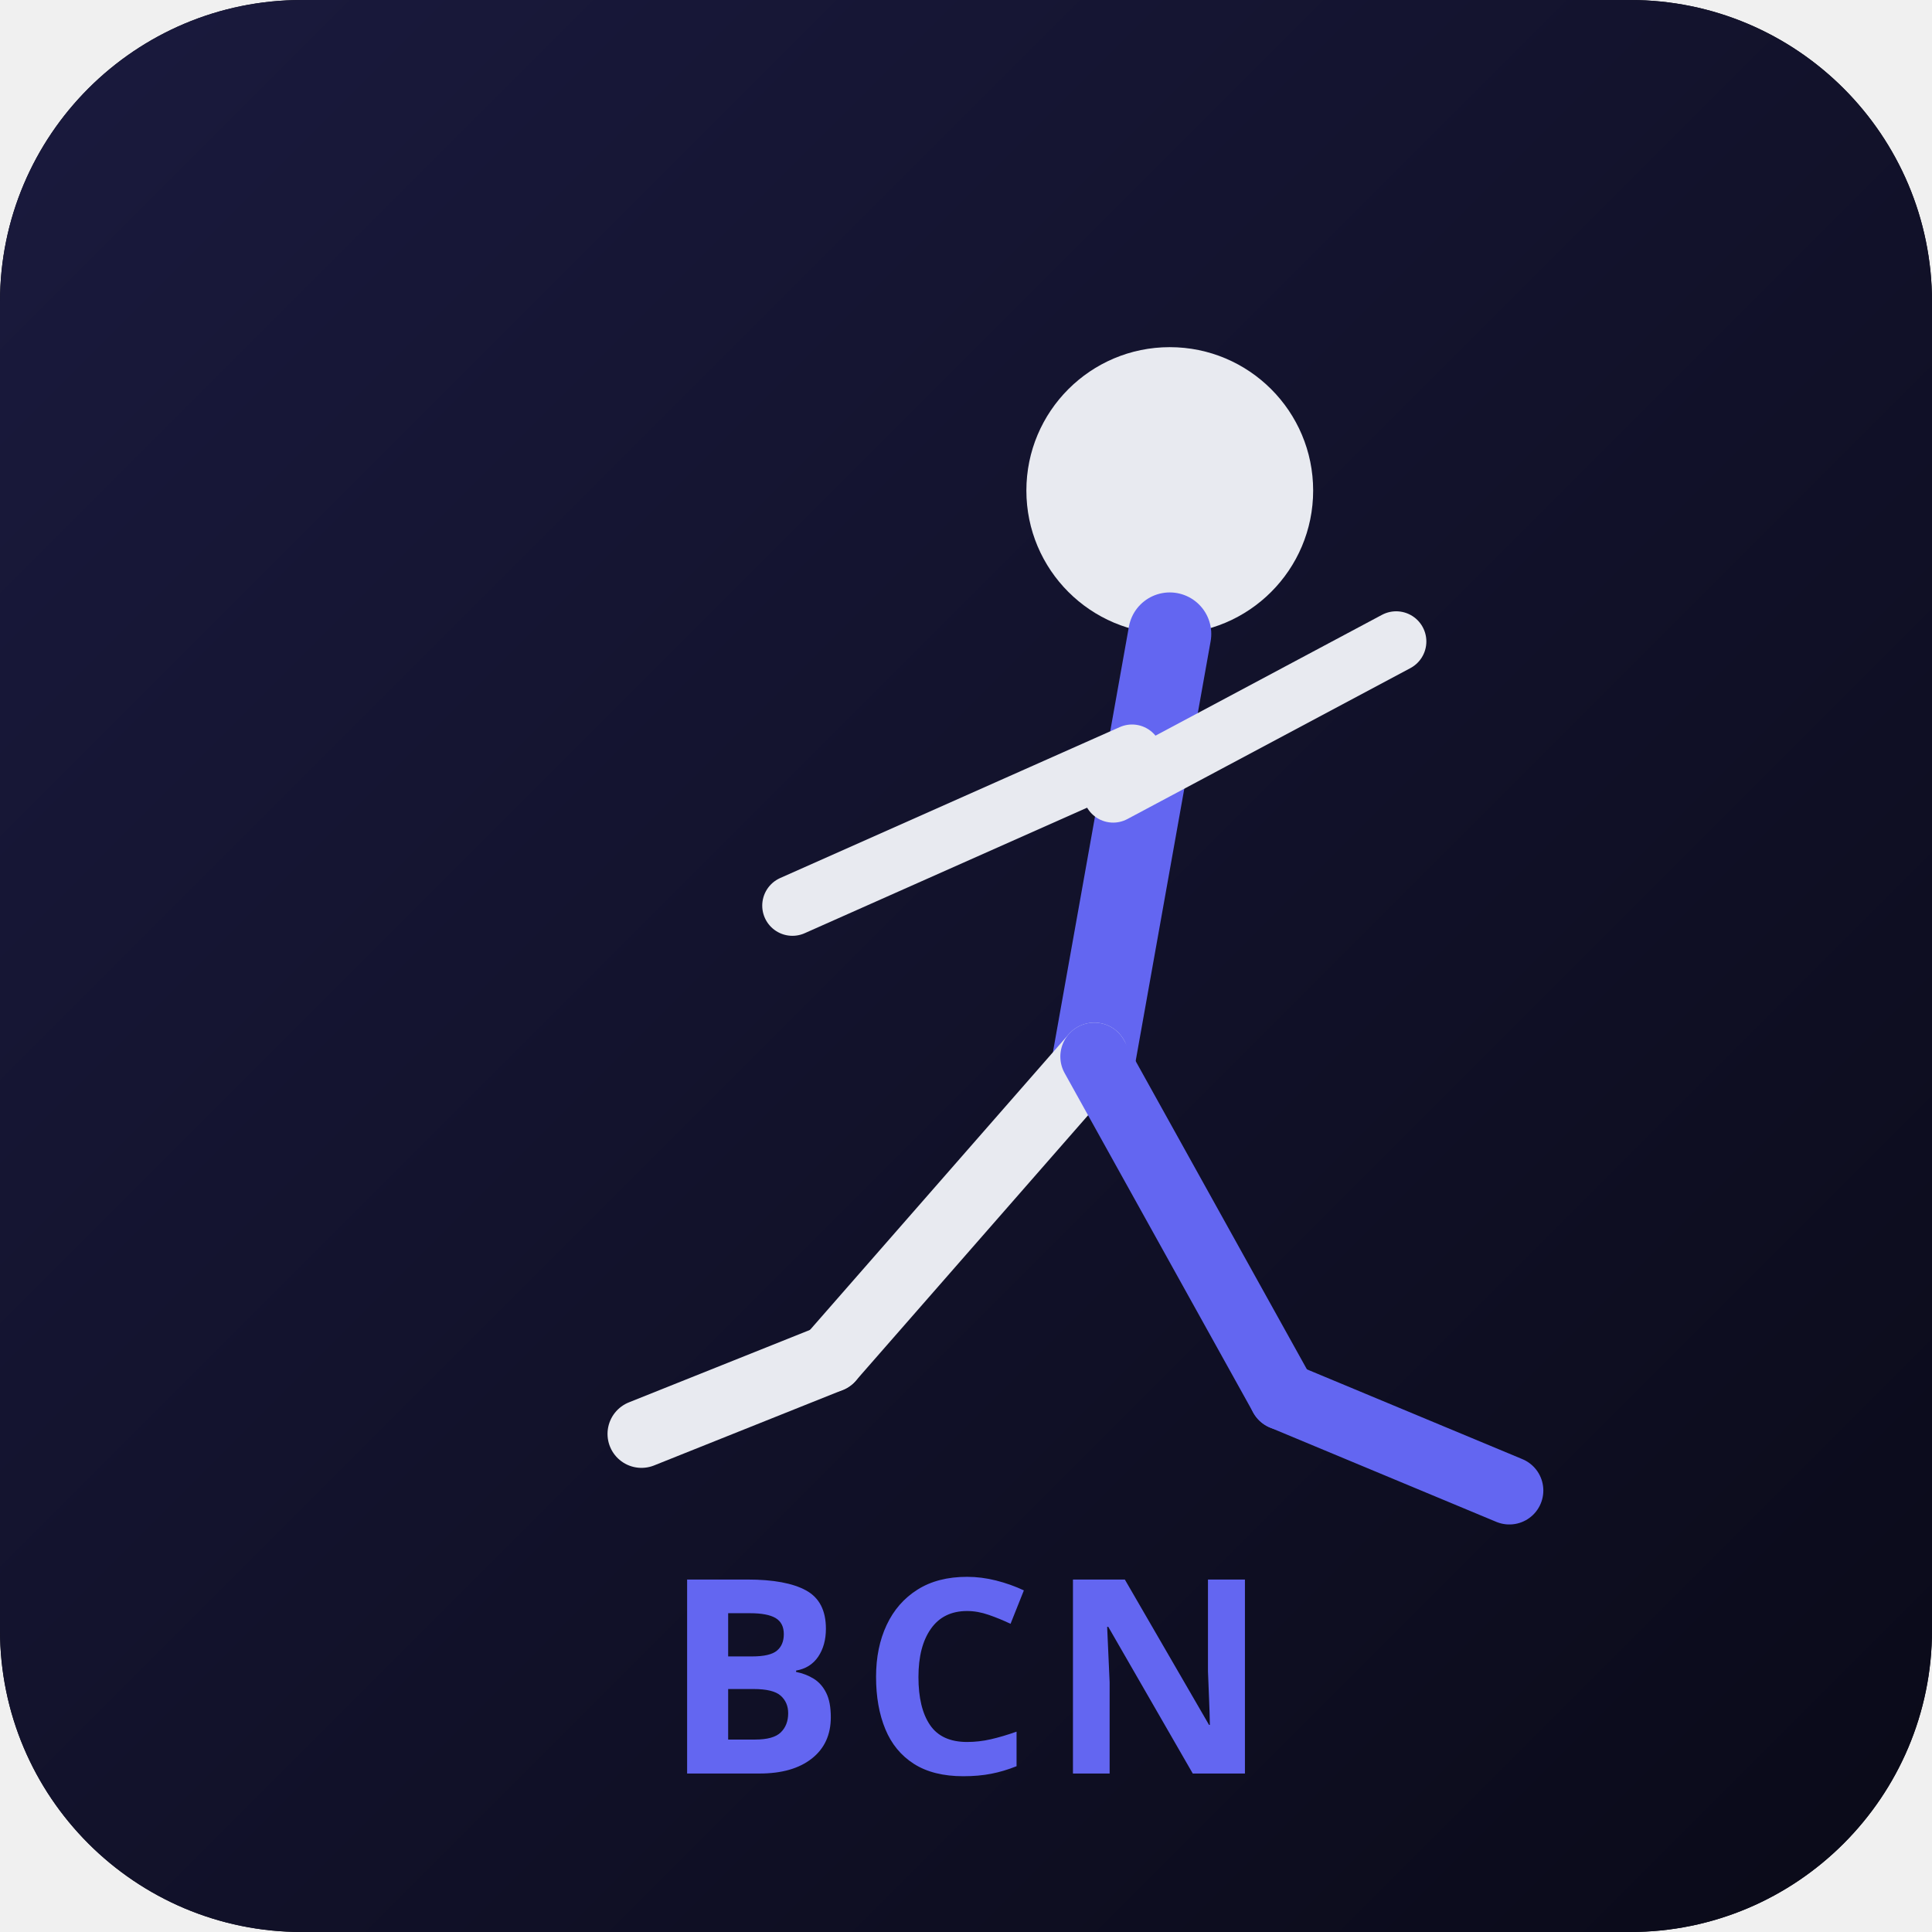
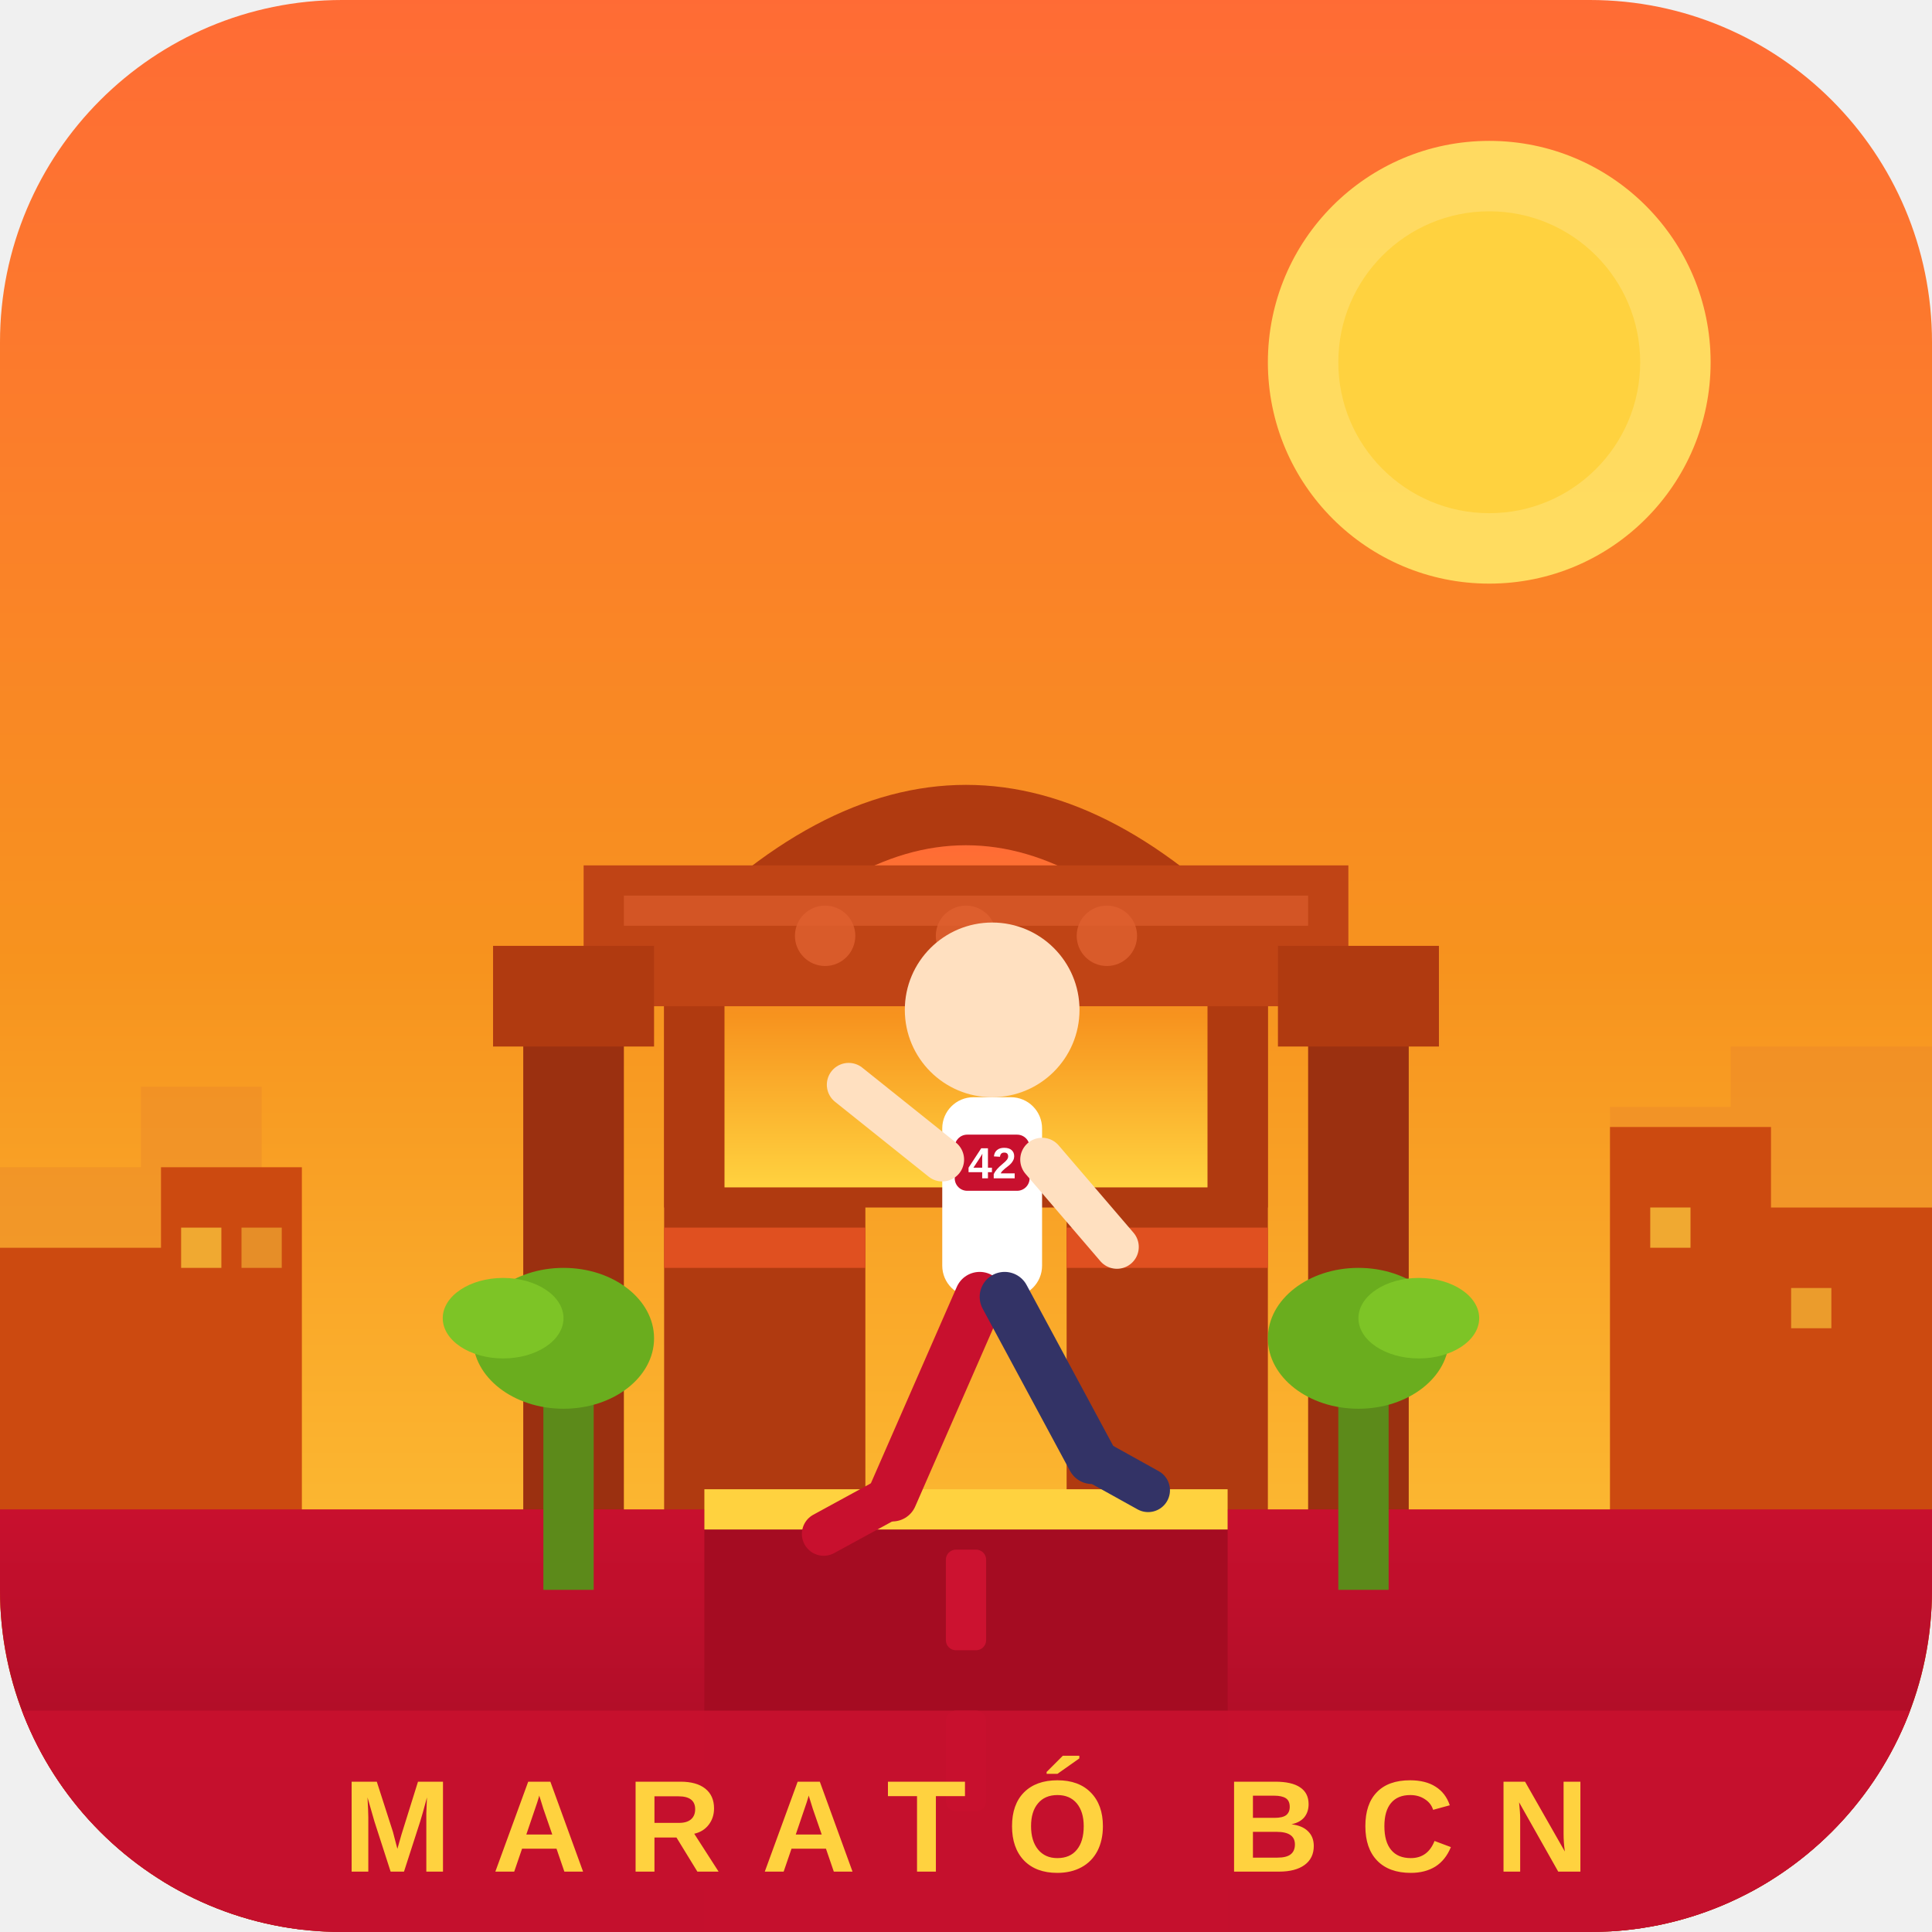
- <svg xmlns="http://www.w3.org/2000/svg" viewBox="0 0 512 512">
-   <rect width="512" height="512" rx="80" fill="#080810" />
-   <rect width="512" height="512" rx="80" fill="url(#bg)" />
+ <svg xmlns="http://www.w3.org/2000/svg" viewBox="0 0 192 192">
  <defs>
-     <linearGradient id="bg" x1="0" y1="0" x2="1" y2="1">
-       <stop offset="0%" stop-color="#1a1a3e" />
-       <stop offset="100%" stop-color="#0a0a18" />
+     <linearGradient id="sky" x1="0" y1="0" x2="0" y2="1">
+       <stop offset="0%" stop-color="#FF6B35" />
+       <stop offset="50%" stop-color="#F7931E" />
+       <stop offset="100%" stop-color="#FFD23F" />
    </linearGradient>
+     <linearGradient id="ground" x1="0" y1="0" x2="0" y2="1">
+       <stop offset="0%" stop-color="#C8102E" />
+       <stop offset="100%" stop-color="#9B0C22" />
+     </linearGradient>
+     <clipPath id="clip">
+       <rect width="192" height="192" rx="34" />
+     </clipPath>
  </defs>
-   <circle cx="310" cy="130" r="38" fill="#e8eaf0" />
-   <line x1="310" y1="168" x2="290" y2="280" stroke="#6366f1" stroke-width="22" stroke-linecap="round" />
-   <line x1="300" y1="200" x2="210" y2="240" stroke="#e8eaf0" stroke-width="16" stroke-linecap="round" />
-   <line x1="295" y1="210" x2="370" y2="170" stroke="#e8eaf0" stroke-width="16" stroke-linecap="round" />
-   <line x1="290" y1="280" x2="220" y2="360" stroke="#e8eaf0" stroke-width="18" stroke-linecap="round" />
-   <line x1="220" y1="360" x2="170" y2="380" stroke="#e8eaf0" stroke-width="18" stroke-linecap="round" />
-   <line x1="290" y1="280" x2="340" y2="370" stroke="#6366f1" stroke-width="18" stroke-linecap="round" />
-   <line x1="340" y1="370" x2="400" y2="395" stroke="#6366f1" stroke-width="18" stroke-linecap="round" />
-   <text x="256" y="470" font-family="Arial Black, sans-serif" font-size="72" font-weight="900" fill="#6366f1" text-anchor="middle" letter-spacing="4">BCN</text>
+   <rect width="192" height="192" rx="34" fill="url(#sky)" />
+   <circle cx="148" cy="36" r="22" fill="#FFE566" opacity="0.9" />
+   <circle cx="148" cy="36" r="15" fill="#FFD23F" />
+   <g fill="#E8852A" opacity="0.4" clip-path="url(#clip)">
+     <rect x="0" y="116" width="16" height="36" />
+     <rect x="14" y="108" width="12" height="44" />
+     <rect x="160" y="110" width="14" height="42" />
+     <rect x="172" y="104" width="20" height="48" />
+   </g>
+   <g fill="#CC4A10" clip-path="url(#clip)">
+     <rect x="0" y="124" width="18" height="68" />
+     <rect x="16" y="116" width="14" height="76" />
+     <rect x="160" y="112" width="16" height="80" />
+     <rect x="174" y="120" width="18" height="72" />
+     <rect x="18" y="122" width="4" height="4" fill="#FFD23F" opacity="0.7" />
+     <rect x="24" y="122" width="4" height="4" fill="#FFD23F" opacity="0.5" />
+     <rect x="164" y="120" width="4" height="4" fill="#FFD23F" opacity="0.7" />
+     <rect x="178" y="128" width="4" height="4" fill="#FFD23F" opacity="0.6" />
+   </g>
+   <rect x="66" y="94" width="20" height="98" fill="#B03A10" clip-path="url(#clip)" />
+   <rect x="106" y="94" width="20" height="98" fill="#B03A10" clip-path="url(#clip)" />
+   <path d="M 66 120 L 66 94 Q 96 62 126 94 L 126 120 Z" fill="#B03A10" />
+   <path d="M 72 118 L 72 98 Q 96 70 120 98 L 120 118 Z" fill="url(#sky)" />
+   <rect x="58" y="86" width="76" height="14" fill="#C04415" clip-path="url(#clip)" />
+   <rect x="62" y="89" width="68" height="3" fill="#E06030" opacity="0.6" />
+   <circle cx="82" cy="93" r="3" fill="#E06030" opacity="0.8" />
+   <circle cx="96" cy="93" r="3" fill="#E06030" opacity="0.8" />
+   <circle cx="110" cy="93" r="3" fill="#E06030" opacity="0.8" />
+   <rect x="66" y="122" width="20" height="4" fill="#E05020" />
+   <rect x="106" y="122" width="20" height="4" fill="#E05020" />
+   <rect x="52" y="100" width="10" height="92" fill="#9B3010" clip-path="url(#clip)" />
+   <rect x="130" y="100" width="10" height="92" fill="#9B3010" clip-path="url(#clip)" />
+   <rect x="49" y="94" width="16" height="10" fill="#B03A10" clip-path="url(#clip)" />
+   <rect x="127" y="94" width="16" height="10" fill="#B03A10" clip-path="url(#clip)" />
+   <rect x="0" y="150" width="192" height="42" fill="url(#ground)" clip-path="url(#clip)" />
+   <rect x="70" y="150" width="52" height="42" fill="#A50C22" clip-path="url(#clip)" />
+   <rect x="94" y="154" width="4" height="10" fill="#CC1230" rx="1" />
+   <rect x="94" y="170" width="4" height="10" fill="#CC1230" rx="1" />
+   <rect x="54" y="136" width="5" height="22" fill="#5C8A1A" clip-path="url(#clip)" />
+   <ellipse cx="56" cy="133" rx="9" ry="7" fill="#6AAD1E" />
+   <ellipse cx="50" cy="131" rx="6" ry="4" fill="#7DC426" />
+   <rect x="133" y="136" width="5" height="22" fill="#5C8A1A" clip-path="url(#clip)" />
+   <ellipse cx="135" cy="133" rx="9" ry="7" fill="#6AAD1E" />
+   <ellipse cx="141" cy="131" rx="6" ry="4" fill="#7DC426" />
+   <rect x="70" y="148" width="52" height="4" fill="#FFD23F" />
+   <g transform="translate(80, 145) scale(0.62)">
+     <circle cx="30" cy="-72" r="14" fill="#FFE0C0" />
+     <rect x="22" y="-58" width="16" height="32" rx="5" fill="#FFFFFF" />
+     <rect x="24" y="-52" width="12" height="9" rx="2" fill="#C8102E" />
+     <text x="30" y="-45" font-family="Arial" font-size="7" font-weight="bold" fill="white" text-anchor="middle">42</text>
+     <line x1="22" y1="-48" x2="7" y2="-60" stroke="#FFE0C0" stroke-width="7" stroke-linecap="round" />
+     <line x1="38" y1="-48" x2="50" y2="-34" stroke="#FFE0C0" stroke-width="7" stroke-linecap="round" />
+     <line x1="28" y1="-26" x2="14" y2="6" stroke="#C8102E" stroke-width="8" stroke-linecap="round" />
+     <line x1="14" y1="6" x2="3" y2="12" stroke="#C8102E" stroke-width="7" stroke-linecap="round" />
+     <line x1="32" y1="-26" x2="46" y2="0" stroke="#333366" stroke-width="8" stroke-linecap="round" />
+     <line x1="46" y1="0" x2="55" y2="5" stroke="#333366" stroke-width="7" stroke-linecap="round" />
+   </g>
+   <rect x="0" y="170" width="192" height="22" fill="#C8102E" opacity="0.92" clip-path="url(#clip)" />
+   <text x="96" y="186" font-family="Arial Black, Arial, sans-serif" font-size="13" font-weight="900" fill="#FFD23F" text-anchor="middle" letter-spacing="4">MARATÓ BCN</text>
</svg>
